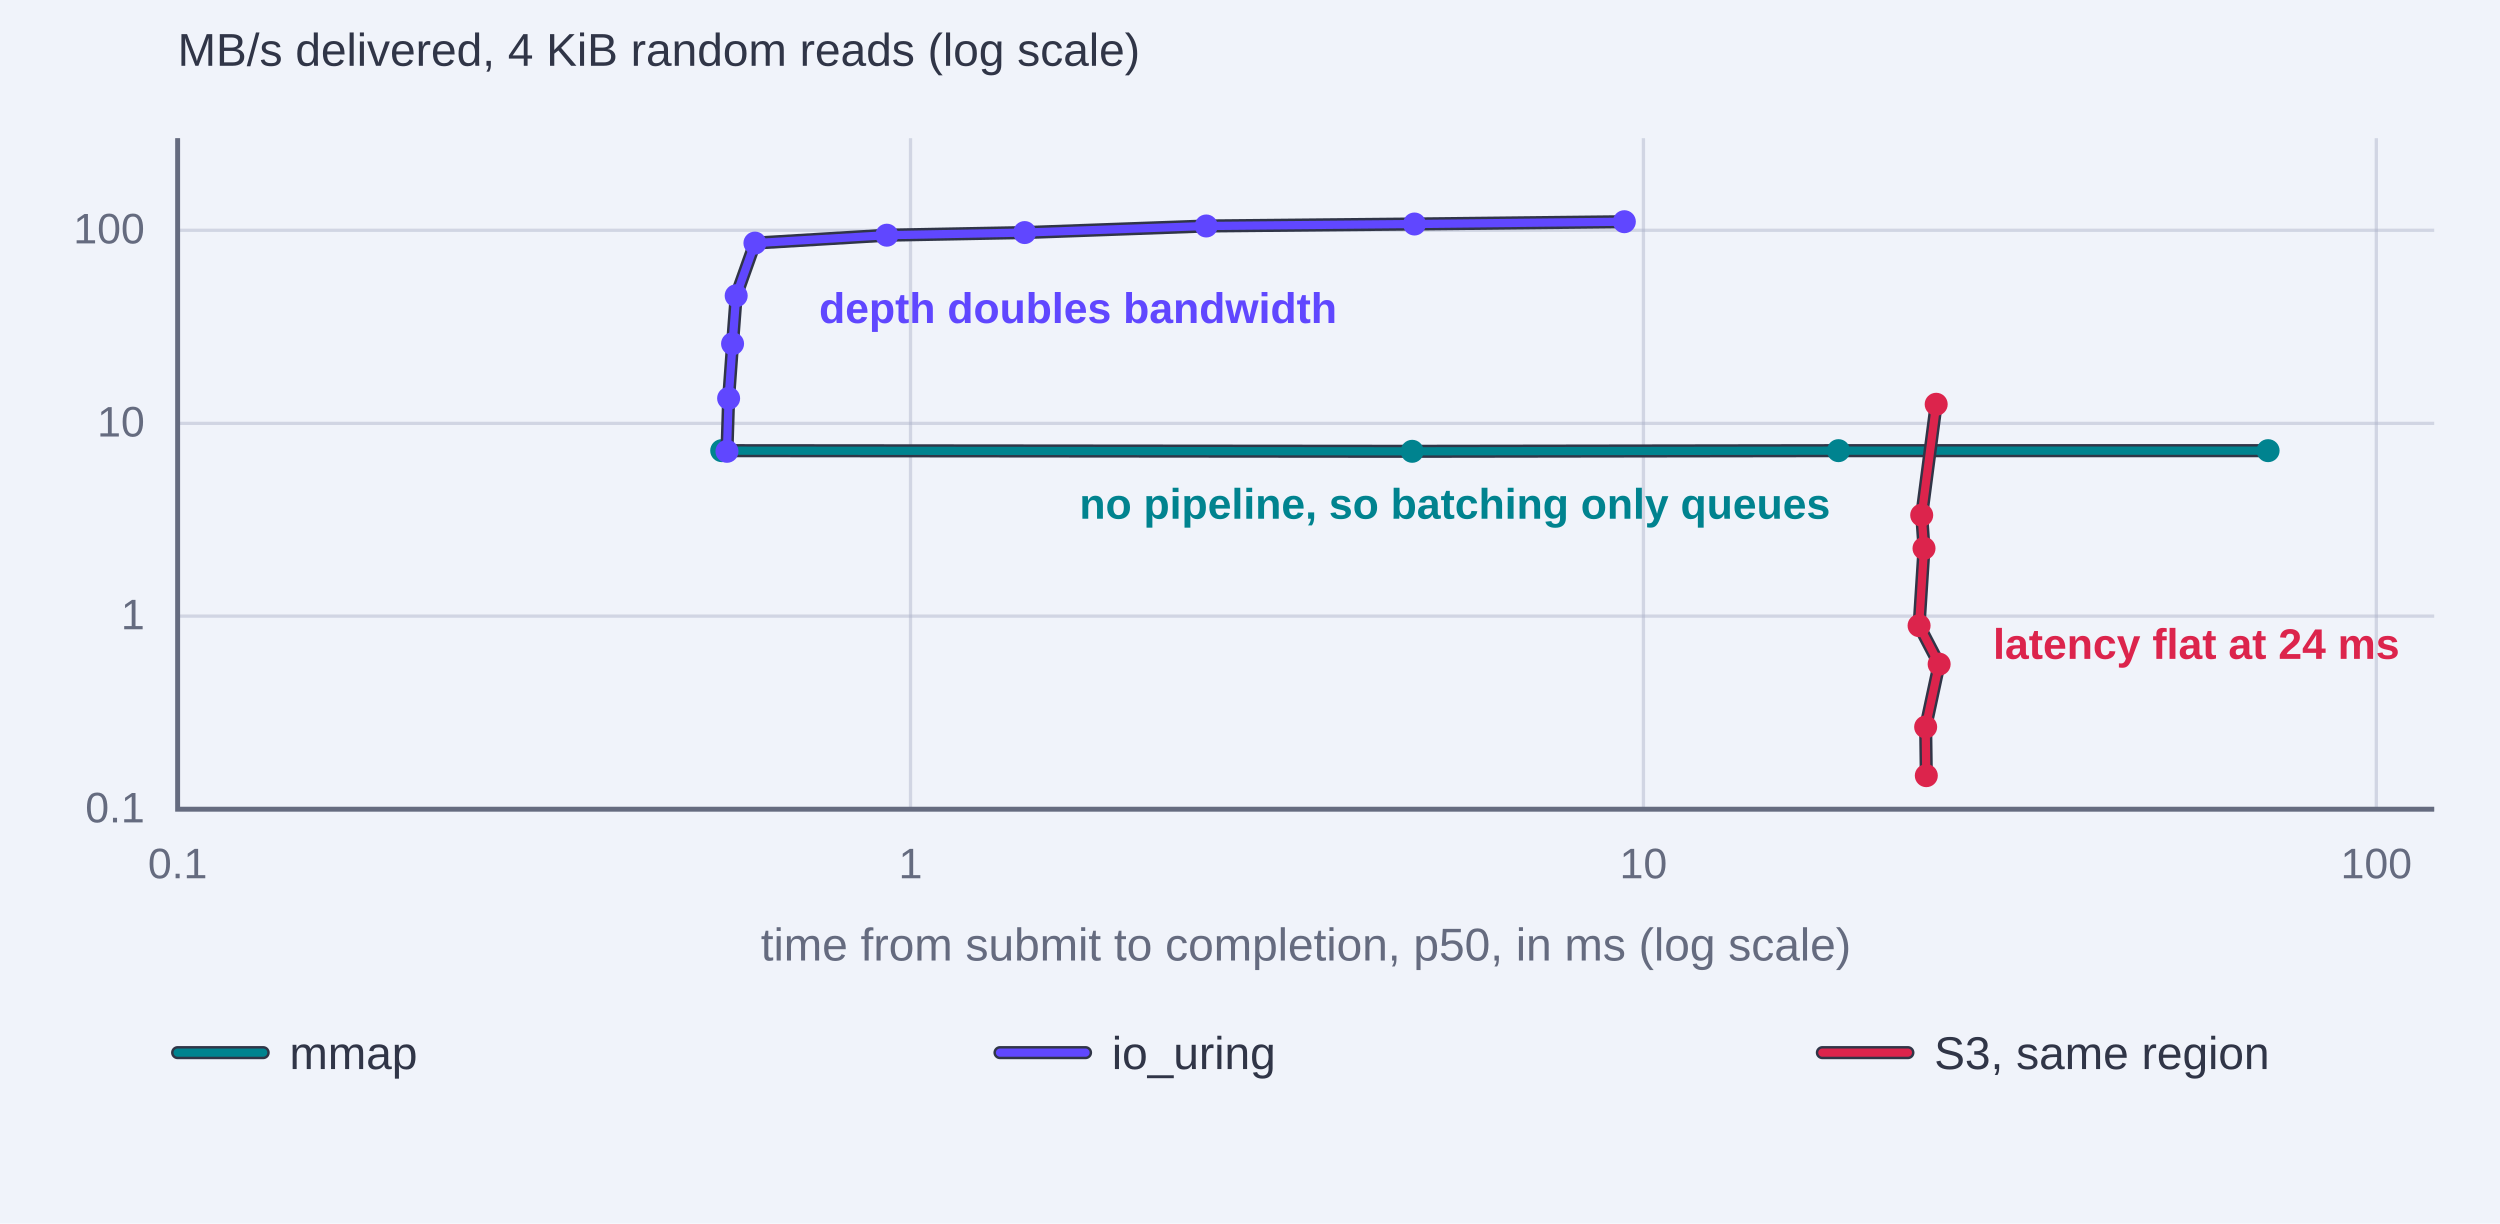
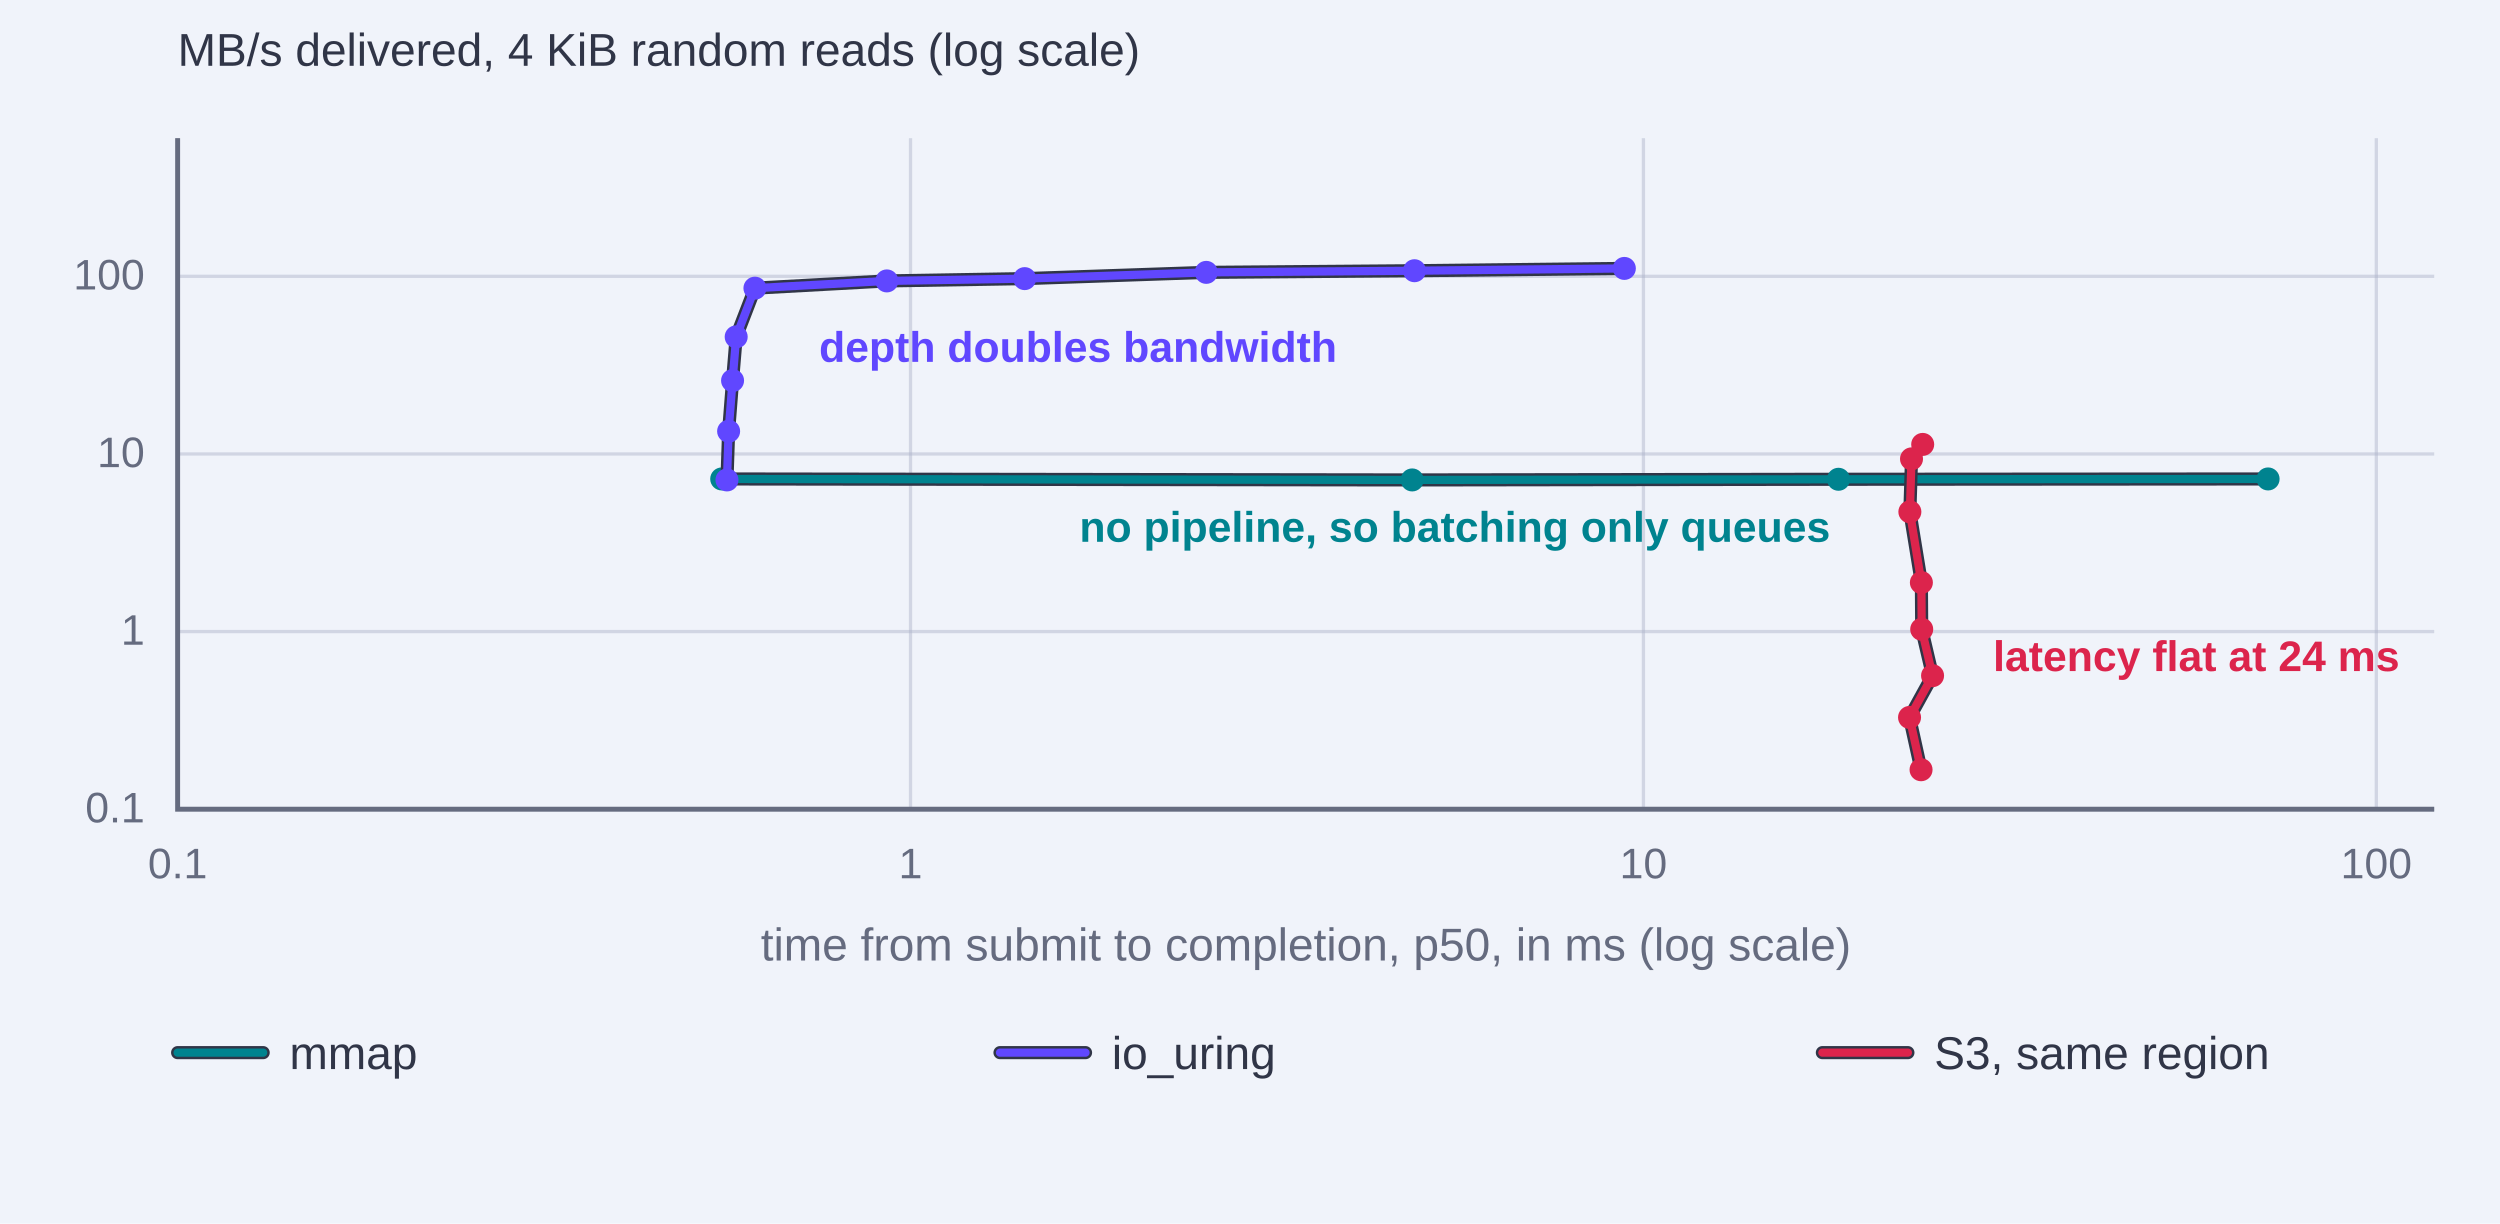
- <svg xmlns="http://www.w3.org/2000/svg" viewBox="0 0 760 372" font-family="'Mona Sans',Arial,sans-serif" role="img" aria-label="[object Object]">
+ <svg xmlns="http://www.w3.org/2000/svg" viewBox="0 0 760 372" font-family="'Mona Sans',Arial,sans-serif" role="img" aria-label="Bandwidth against latency for three read backends on log scales, random reads. io_uring climbs almost straight up, from 7.15 to 85.66 megabytes per second while latency stays near 0.6 milliseconds, then bends right as the last 29 percent of bandwidth costs fifteen times the wait. mmap runs flat at about 7.2 megabytes per second whatever the batch, because its pipeline is one deep. S3 climbs straight up at about 24 milliseconds, from 0.17 to 11.3 megabytes per second as the number of readers rises from 1 to 128.">
  <style>
  .dl-title{fill:#303547;font-size:14px}.dl-axlbl{fill:#656b7f;font-size:14px}
  .dl-tick{fill:#656b7f;font-size:13px}.dl-legend{fill:#303547;font-size:14px}
  .dl-callout{fill:currentColor;font-size:13px;font-weight:600}
  .dl-callout--cont{font-weight:400}
  .dl-grid{stroke:#abb1c7;stroke-width:1;opacity:.45}
  .dl-axis{stroke:#656b7f;stroke-width:1.5;fill:none}
  .dl-outline{stroke:#303547;stroke-width:4;fill:none;stroke-linejoin:round;stroke-linecap:round}
  .dl-line{stroke:currentColor;stroke-width:2.5;fill:none;stroke-linejoin:round;stroke-linecap:round}
  .dl-dot{fill:currentColor}.dl-dot--off{fill:#f0f3fa;stroke:currentColor;stroke-width:2}.dl-ghost .dl-line{opacity:.25;stroke-width:2}.dl-hit{display:none}
  .dl-cyan{color:#00838f}.dl-blue{color:#6047ff}.dl-red{color:#dc244c}</style>
  <rect width="760" height="372" fill="#f0f3fa" />
  <text class="dl-title" x="54" y="20">MB/s delivered, 4 KiB random reads (log scale)</text>
  <line class="dl-grid" x1="54.0" y1="42" x2="54.0" y2="246" />
  <text class="dl-tick" x="54.0" y="267" text-anchor="middle">0.1</text>
  <line class="dl-grid" x1="276.8" y1="42" x2="276.8" y2="246" />
  <text class="dl-tick" x="276.8" y="267" text-anchor="middle">1</text>
  <line class="dl-grid" x1="499.6" y1="42" x2="499.6" y2="246" />
  <text class="dl-tick" x="499.6" y="267" text-anchor="middle">10</text>
  <line class="dl-grid" x1="722.4" y1="42" x2="722.4" y2="246" />
  <text class="dl-tick" x="722.4" y="267" text-anchor="middle">100</text>
  <line class="dl-grid" x1="54" y1="246.0" x2="740" y2="246.0" />
  <text class="dl-tick" x="44" y="250.0" text-anchor="end">0.1</text>
-   <line class="dl-grid" x1="54" y1="187.3" x2="740" y2="187.3" />
-   <text class="dl-tick" x="44" y="191.3" text-anchor="end">1</text>
-   <line class="dl-grid" x1="54" y1="128.7" x2="740" y2="128.7" />
-   <text class="dl-tick" x="44" y="132.7" text-anchor="end">10</text>
-   <line class="dl-grid" x1="54" y1="70.0" x2="740" y2="70.0" />
-   <text class="dl-tick" x="44" y="74.0" text-anchor="end">100</text>
+   <line class="dl-grid" x1="54" y1="192.0" x2="740" y2="192.0" />
+   <text class="dl-tick" x="44" y="196.0" text-anchor="end">1</text>
+   <line class="dl-grid" x1="54" y1="138.0" x2="740" y2="138.0" />
+   <text class="dl-tick" x="44" y="142.0" text-anchor="end">10</text>
+   <line class="dl-grid" x1="54" y1="84.0" x2="740" y2="84.0" />
+   <text class="dl-tick" x="44" y="88.0" text-anchor="end">100</text>
  <path class="dl-axis" d="M54 42V246H740" />
  <text class="dl-axlbl" x="397" y="292" text-anchor="middle">time from submit to completion, p50, in ms (log scale)</text>
  <g class="dl-series dl-cyan">
-     <path class="dl-outline" d="M219.4,137.0 L429.3,137.2 L558.9,137.0 L689.5,137.0" />
-     <path class="dl-line" d="M219.4,137.0 L429.3,137.2 L558.9,137.0 L689.5,137.0" />
-     <circle class="dl-dot" cx="219.4" cy="137.0" r="3.5" />
-     <circle class="dl-hit" cx="219.4" cy="137.0" r="10" tabindex="0" role="button" aria-label="mmap, batch 1, 7.22 MB/s at 0.5524 ms" />
-     <circle class="dl-dot" cx="429.3" cy="137.2" r="3.5" />
-     <circle class="dl-hit" cx="429.3" cy="137.2" r="10" tabindex="0" role="button" aria-label="mmap, batch 16, 7.15 MB/s at 4.836 ms" />
-     <circle class="dl-dot" cx="558.9" cy="137.0" r="3.5" />
-     <circle class="dl-hit" cx="558.9" cy="137.0" r="10" tabindex="0" role="button" aria-label="mmap, batch 64, 7.21 MB/s at 18.4614 ms" />
-     <circle class="dl-dot" cx="689.5" cy="137.0" r="3.5" />
-     <circle class="dl-hit" cx="689.5" cy="137.0" r="10" tabindex="0" role="button" aria-label="mmap, batch 256, 7.22 MB/s at 71.2242 ms" />
+     <path class="dl-outline" d="M219.4,145.6 L429.3,145.9 L558.9,145.7 L689.5,145.6" />
+     <path class="dl-line" d="M219.4,145.6 L429.3,145.9 L558.9,145.7 L689.5,145.6" />
+     <circle class="dl-dot" cx="219.4" cy="145.6" r="3.5" />
+     <circle class="dl-hit" cx="219.4" cy="145.6" r="10" tabindex="0" role="button" aria-label="mmap, batch 1, 7.22 MB/s at 0.5524 ms" />
+     <circle class="dl-dot" cx="429.3" cy="145.9" r="3.5" />
+     <circle class="dl-hit" cx="429.3" cy="145.9" r="10" tabindex="0" role="button" aria-label="mmap, batch 16, 7.15 MB/s at 4.836 ms" />
+     <circle class="dl-dot" cx="558.9" cy="145.7" r="3.5" />
+     <circle class="dl-hit" cx="558.9" cy="145.7" r="10" tabindex="0" role="button" aria-label="mmap, batch 64, 7.21 MB/s at 18.4614 ms" />
+     <circle class="dl-dot" cx="689.5" cy="145.6" r="3.5" />
+     <circle class="dl-hit" cx="689.5" cy="145.6" r="10" tabindex="0" role="button" aria-label="mmap, batch 256, 7.22 MB/s at 71.2242 ms" />
  </g>
  <g class="dl-series dl-blue">
-     <path class="dl-outline" d="M221.0,137.2 L221.5,121.1 L222.7,104.5 L223.8,89.9 L229.5,73.9 L269.6,71.5 L311.5,70.7 L366.7,68.7 L430.0,68.1 L493.8,67.4" />
-     <path class="dl-line" d="M221.0,137.2 L221.5,121.1 L222.7,104.5 L223.8,89.9 L229.5,73.9 L269.6,71.5 L311.5,70.7 L366.7,68.7 L430.0,68.1 L493.8,67.4" />
-     <circle class="dl-dot" cx="221.0" cy="137.2" r="3.5" />
-     <circle class="dl-hit" cx="221.0" cy="137.2" r="10" tabindex="0" role="button" aria-label="io_uring, batch 1, 7.15 MB/s at 0.5616 ms" />
-     <circle class="dl-dot" cx="221.5" cy="121.1" r="3.5" />
-     <circle class="dl-hit" cx="221.5" cy="121.1" r="10" tabindex="0" role="button" aria-label="io_uring, batch 2, 13.43 MB/s at 0.565 ms" />
-     <circle class="dl-dot" cx="222.7" cy="104.5" r="3.5" />
-     <circle class="dl-hit" cx="222.7" cy="104.5" r="10" tabindex="0" role="button" aria-label="io_uring, batch 4, 25.84 MB/s at 0.572 ms" />
-     <circle class="dl-dot" cx="223.8" cy="89.9" r="3.5" />
-     <circle class="dl-hit" cx="223.8" cy="89.9" r="10" tabindex="0" role="button" aria-label="io_uring, batch 8, 45.71 MB/s at 0.5784 ms" />
-     <circle class="dl-dot" cx="229.5" cy="73.9" r="3.5" />
-     <circle class="dl-hit" cx="229.5" cy="73.9" r="10" tabindex="0" role="button" aria-label="io_uring, batch 16, 85.66 MB/s at 0.6135 ms" />
-     <circle class="dl-dot" cx="269.6" cy="71.5" r="3.5" />
-     <circle class="dl-hit" cx="269.6" cy="71.5" r="10" tabindex="0" role="button" aria-label="io_uring, batch 32, 94.34 MB/s at 0.9287 ms" />
-     <circle class="dl-dot" cx="311.5" cy="70.7" r="3.5" />
-     <circle class="dl-hit" cx="311.5" cy="70.7" r="10" tabindex="0" role="button" aria-label="io_uring, batch 64, 97.32 MB/s at 1.432 ms" />
-     <circle class="dl-dot" cx="366.7" cy="68.7" r="3.5" />
-     <circle class="dl-hit" cx="366.7" cy="68.7" r="10" tabindex="0" role="button" aria-label="io_uring, batch 128, 105.29 MB/s at 2.5331 ms" />
-     <circle class="dl-dot" cx="430.0" cy="68.1" r="3.5" />
-     <circle class="dl-hit" cx="430.0" cy="68.1" r="10" tabindex="0" role="button" aria-label="io_uring, batch 256, 107.67 MB/s at 4.8724 ms" />
-     <circle class="dl-dot" cx="493.8" cy="67.4" r="3.5" />
-     <circle class="dl-hit" cx="493.8" cy="67.4" r="10" tabindex="0" role="button" aria-label="io_uring, batch 512, 110.91 MB/s at 9.4183 ms" />
+     <path class="dl-outline" d="M221.0,145.9 L221.5,131.1 L222.7,115.7 L223.8,102.4 L229.5,87.6 L269.6,85.4 L311.5,84.7 L366.7,82.8 L430.0,82.3 L493.8,81.6" />
+     <path class="dl-line" d="M221.0,145.9 L221.5,131.1 L222.7,115.7 L223.8,102.4 L229.5,87.6 L269.6,85.4 L311.5,84.7 L366.7,82.8 L430.0,82.3 L493.8,81.6" />
+     <circle class="dl-dot" cx="221.0" cy="145.9" r="3.5" />
+     <circle class="dl-hit" cx="221.0" cy="145.9" r="10" tabindex="0" role="button" aria-label="io_uring, batch 1, 7.15 MB/s at 0.5616 ms" />
+     <circle class="dl-dot" cx="221.5" cy="131.1" r="3.5" />
+     <circle class="dl-hit" cx="221.5" cy="131.1" r="10" tabindex="0" role="button" aria-label="io_uring, batch 2, 13.43 MB/s at 0.565 ms" />
+     <circle class="dl-dot" cx="222.7" cy="115.7" r="3.5" />
+     <circle class="dl-hit" cx="222.7" cy="115.7" r="10" tabindex="0" role="button" aria-label="io_uring, batch 4, 25.84 MB/s at 0.572 ms" />
+     <circle class="dl-dot" cx="223.8" cy="102.4" r="3.5" />
+     <circle class="dl-hit" cx="223.8" cy="102.4" r="10" tabindex="0" role="button" aria-label="io_uring, batch 8, 45.71 MB/s at 0.5784 ms" />
+     <circle class="dl-dot" cx="229.5" cy="87.6" r="3.5" />
+     <circle class="dl-hit" cx="229.5" cy="87.6" r="10" tabindex="0" role="button" aria-label="io_uring, batch 16, 85.66 MB/s at 0.6135 ms" />
+     <circle class="dl-dot" cx="269.6" cy="85.4" r="3.5" />
+     <circle class="dl-hit" cx="269.6" cy="85.4" r="10" tabindex="0" role="button" aria-label="io_uring, batch 32, 94.34 MB/s at 0.9287 ms" />
+     <circle class="dl-dot" cx="311.5" cy="84.7" r="3.5" />
+     <circle class="dl-hit" cx="311.5" cy="84.7" r="10" tabindex="0" role="button" aria-label="io_uring, batch 64, 97.32 MB/s at 1.432 ms" />
+     <circle class="dl-dot" cx="366.7" cy="82.8" r="3.5" />
+     <circle class="dl-hit" cx="366.7" cy="82.8" r="10" tabindex="0" role="button" aria-label="io_uring, batch 128, 105.29 MB/s at 2.5331 ms" />
+     <circle class="dl-dot" cx="430.0" cy="82.3" r="3.5" />
+     <circle class="dl-hit" cx="430.0" cy="82.3" r="10" tabindex="0" role="button" aria-label="io_uring, batch 256, 107.67 MB/s at 4.8724 ms" />
+     <circle class="dl-dot" cx="493.8" cy="81.6" r="3.5" />
+     <circle class="dl-hit" cx="493.8" cy="81.6" r="10" tabindex="0" role="button" aria-label="io_uring, batch 512, 110.91 MB/s at 9.4183 ms" />
  </g>
  <g class="dl-series dl-red">
-     <path class="dl-outline" d="M585.6,235.8 L585.4,221.0 L589.5,201.9 L583.4,190.2 L584.9,166.7 L584.2,156.6 L588.6,122.9" />
-     <path class="dl-line" d="M585.6,235.8 L585.4,221.0 L589.5,201.9 L583.4,190.2 L584.9,166.7 L584.2,156.6 L588.6,122.9" />
-     <circle class="dl-dot" cx="585.6" cy="235.8" r="3.5" />
-     <circle class="dl-hit" cx="585.6" cy="235.8" r="10" tabindex="0" role="button" aria-label="S3, same region, 1 in flight, 0.149 MB/s at 24.32 ms" />
-     <circle class="dl-dot" cx="585.4" cy="221.0" r="3.5" />
-     <circle class="dl-hit" cx="585.4" cy="221.0" r="10" tabindex="0" role="button" aria-label="S3, same region, 2 in flight, 0.267 MB/s at 24.28 ms" />
-     <circle class="dl-dot" cx="589.5" cy="201.9" r="3.5" />
-     <circle class="dl-hit" cx="589.5" cy="201.9" r="10" tabindex="0" role="button" aria-label="S3, same region, 4 in flight, 0.565 MB/s at 25.33 ms" />
-     <circle class="dl-dot" cx="583.4" cy="190.2" r="3.5" />
-     <circle class="dl-hit" cx="583.4" cy="190.2" r="10" tabindex="0" role="button" aria-label="S3, same region, 8 in flight, 0.895 MB/s at 23.79 ms" />
-     <circle class="dl-dot" cx="584.9" cy="166.7" r="3.5" />
-     <circle class="dl-hit" cx="584.9" cy="166.7" r="10" tabindex="0" role="button" aria-label="S3, same region, 16 in flight, 2.248 MB/s at 24.16 ms" />
-     <circle class="dl-dot" cx="584.2" cy="156.6" r="3.5" />
-     <circle class="dl-hit" cx="584.2" cy="156.6" r="10" tabindex="0" role="button" aria-label="S3, same region, 32 in flight, 3.346 MB/s at 23.99 ms" />
-     <circle class="dl-dot" cx="588.6" cy="122.9" r="3.5" />
-     <circle class="dl-hit" cx="588.6" cy="122.9" r="10" tabindex="0" role="button" aria-label="S3, same region, 128 in flight, 12.55 MB/s at 25.1 ms" />
+     <path class="dl-outline" d="M584.0,234.0 L580.5,218.1 L587.5,205.4 L584.2,191.3 L584.1,177.1 L580.6,155.6 L581.1,139.5 L584.5,135.1" />
+     <path class="dl-line" d="M584.0,234.0 L580.5,218.1 L587.5,205.4 L584.2,191.3 L584.1,177.1 L580.6,155.6 L581.1,139.5 L584.5,135.1" />
+     <circle class="dl-dot" cx="584.0" cy="234.0" r="3.5" />
+     <circle class="dl-hit" cx="584.0" cy="234.0" r="10" tabindex="0" role="button" aria-label="S3, same region, 1 reader, 0.167 MB/s at 23.94 ms" />
+     <circle class="dl-dot" cx="580.5" cy="218.1" r="3.5" />
+     <circle class="dl-hit" cx="580.5" cy="218.1" r="10" tabindex="0" role="button" aria-label="S3, same region, 2 readers, 0.329 MB/s at 23.08 ms" />
+     <circle class="dl-dot" cx="587.5" cy="205.4" r="3.5" />
+     <circle class="dl-hit" cx="587.5" cy="205.4" r="10" tabindex="0" role="button" aria-label="S3, same region, 4 readers, 0.564 MB/s at 24.82 ms" />
+     <circle class="dl-dot" cx="584.2" cy="191.3" r="3.5" />
+     <circle class="dl-hit" cx="584.2" cy="191.3" r="10" tabindex="0" role="button" aria-label="S3, same region, 8 readers, 1.029 MB/s at 23.98 ms" />
+     <circle class="dl-dot" cx="584.1" cy="177.1" r="3.5" />
+     <circle class="dl-hit" cx="584.1" cy="177.1" r="10" tabindex="0" role="button" aria-label="S3, same region, 16 readers, 1.886 MB/s at 23.95 ms" />
+     <circle class="dl-dot" cx="580.6" cy="155.6" r="3.5" />
+     <circle class="dl-hit" cx="580.6" cy="155.6" r="10" tabindex="0" role="button" aria-label="S3, same region, 32 readers, 4.721 MB/s at 23.11 ms" />
+     <circle class="dl-dot" cx="581.1" cy="139.5" r="3.5" />
+     <circle class="dl-hit" cx="581.1" cy="139.5" r="10" tabindex="0" role="button" aria-label="S3, same region, 64 readers, 9.398 MB/s at 23.23 ms" />
+     <circle class="dl-dot" cx="584.5" cy="135.1" r="3.5" />
+     <circle class="dl-hit" cx="584.5" cy="135.1" r="10" tabindex="0" role="button" aria-label="S3, same region, 128 readers, 11.323 MB/s at 24.06 ms" />
  </g>
-   <text class="dl-callout dl-blue" x="249.0" y="98.2">depth doubles bandwidth</text>
-   <text class="dl-callout dl-cyan" x="556.4" y="157.7" text-anchor="end">no pipeline, so batching only queues</text>
-   <text class="dl-callout dl-red" x="605.9" y="200.3">latency flat at 24 ms</text>
+   <text class="dl-callout dl-blue" x="249.0" y="110.0">depth doubles bandwidth</text>
+   <text class="dl-callout dl-cyan" x="556.4" y="164.7" text-anchor="end">no pipeline, so batching only queues</text>
+   <text class="dl-callout dl-red" x="605.9" y="204.0">latency flat at 24 ms</text>
  <g class="dl-series dl-cyan">
    <line class="dl-outline" x1="54" y1="320" x2="80" y2="320" />
    <line class="dl-line" x1="54" y1="320" x2="80" y2="320" />
  </g>
  <text class="dl-legend" x="88" y="325">mmap</text>
  <g class="dl-series dl-blue">
    <line class="dl-outline" x1="304" y1="320" x2="330" y2="320" />
    <line class="dl-line" x1="304" y1="320" x2="330" y2="320" />
  </g>
  <text class="dl-legend" x="338" y="325">io_uring</text>
  <g class="dl-series dl-red">
    <line class="dl-outline" x1="554" y1="320" x2="580" y2="320" />
    <line class="dl-line" x1="554" y1="320" x2="580" y2="320" />
  </g>
  <text class="dl-legend" x="588" y="325">S3, same region</text>
</svg>
